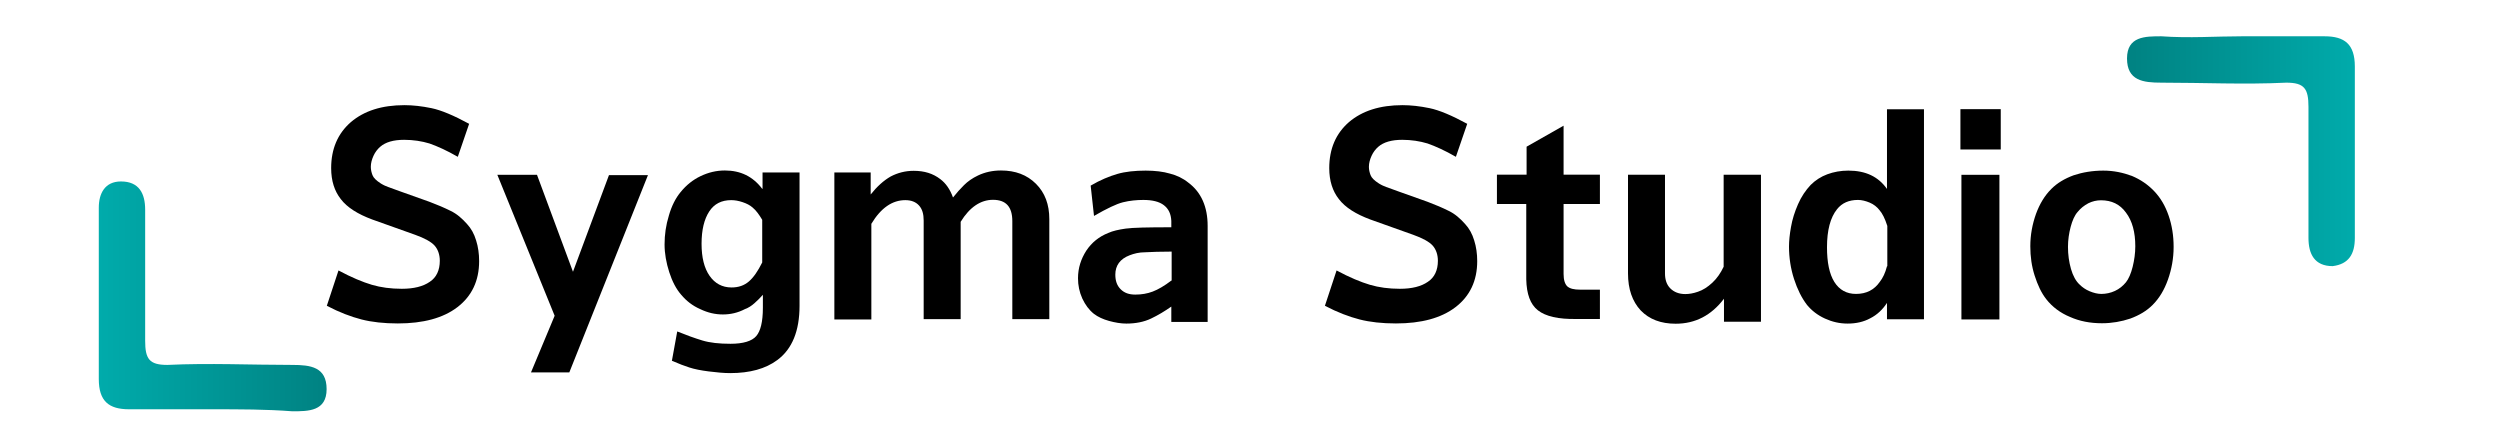
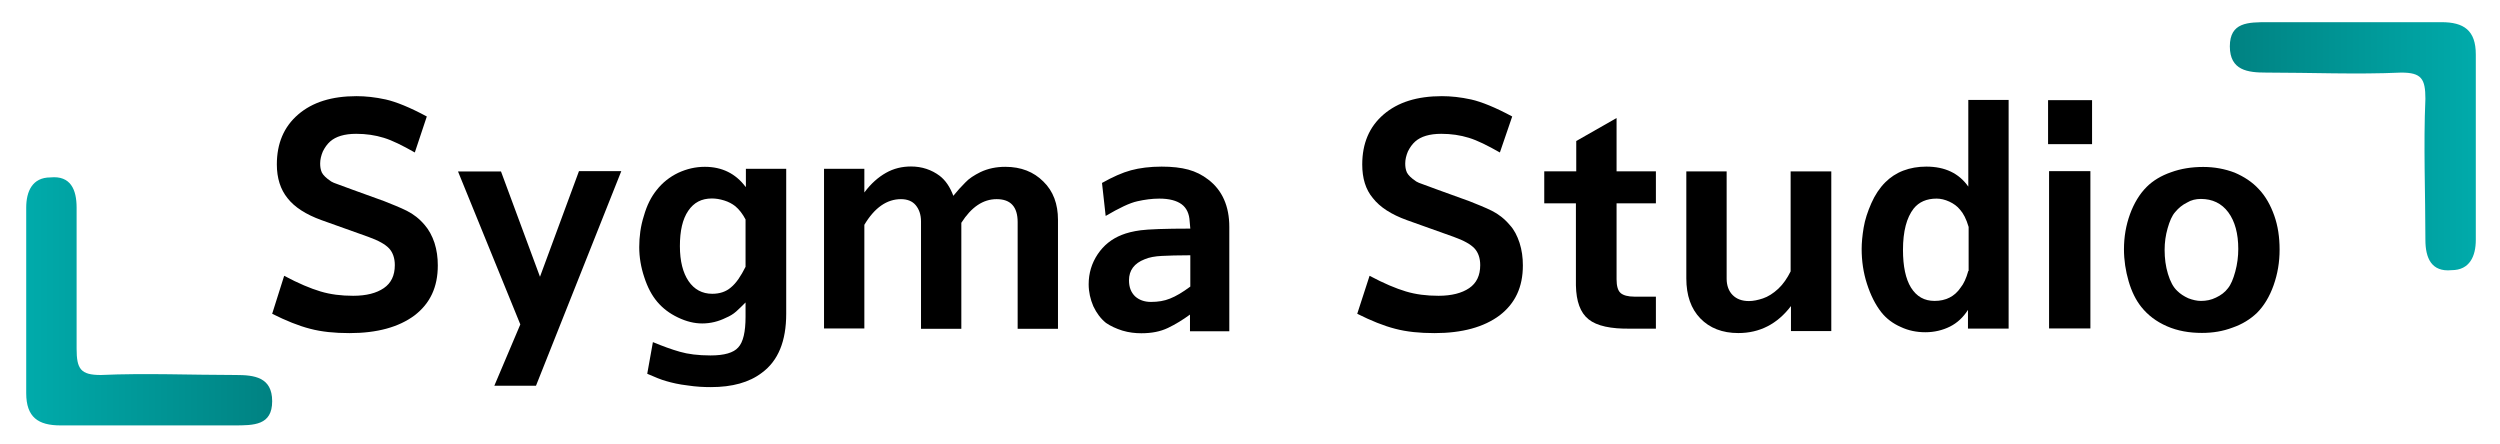
<svg xmlns="http://www.w3.org/2000/svg" version="1.1" id="Layer_1" x="0px" y="0px" viewBox="0 0 124 22" style="enable-background:new 0 0 124 22;" xml:space="preserve">
  <style type="text/css">
	.st0{fill:url(#SVGID_1_);}
- 	.st1{fill:url(#SVGID_00000012451178820903038390000001120360106416683186_);}
+ 	.st1{fill:url(#SVGID_00000091712566203687516240000012283355022100563093_);}
</style>
  <g>
-     <g id="surface1_00000138538313720326998500000012499386426028158625_" transform="matrix(0.1653 0 0 0.1653 -25.2796 -0.7847)">
-       <path d="M251,96.5c3.8,2,7.3,3.3,10.4,4.1c3.1,0.8,6.8,1.2,10.9,1.2c7.6,0,13.6-1.6,17.9-4.9c4.3-3.3,6.5-7.9,6.5-13.8    c0-2.2-0.3-4.3-0.9-6.2c-0.6-2-1.5-3.6-2.7-4.9c-1.5-1.7-3.1-3.1-5-4c-1.8-0.9-3.9-1.8-6.3-2.7l-8.7-3.1c-3.2-1.1-4.9-1.8-5.2-2    c-0.3-0.2-0.6-0.3-0.7-0.4c-1.4-0.9-2.2-1.7-2.5-2.5c-0.3-0.8-0.5-1.6-0.5-2.5c0-1.1,0.3-2.2,0.8-3.3c0.5-1.1,1.2-2,2-2.7    c1.6-1.4,4-2.1,7.2-2.1c2.7,0,5.3,0.4,7.6,1.1c2.3,0.8,5.2,2.1,8.5,4l3.4-9.9c-4.6-2.5-8.4-4.1-11.3-4.7c-2.9-0.6-5.6-0.9-8.1-0.9    c-6.8,0-12.1,1.7-16.1,5.1c-3.9,3.4-5.9,8-5.9,13.8c0,3.8,1,6.9,2.9,9.3c1.9,2.5,5.1,4.5,9.4,6.1l12.9,4.6c2.8,1,4.8,2.1,5.8,3.2    c1,1.1,1.6,2.7,1.6,4.6c0,2.8-1,5-3,6.3c-2,1.4-4.8,2.1-8.4,2.1c-3.3,0-6.3-0.4-9-1.2c-2.7-0.8-6.1-2.2-10-4.3L251,96.5z" />
+     <g>
+       <g id="surface1_00000138538313720326998500000012499386426028158625_" transform="matrix(0.1653 0 0 0.1653 -25.2796 -0.7847)">
+         <path d="M234.6,98.9c4.2,2.1,7.9,3.6,11.4,4.5c3.4,0.9,7.3,1.3,11.8,1.3c8.3,0,14.8-1.8,19.5-5.3c4.7-3.6,7-8.5,7-15     c0-2.4-0.3-4.6-1-6.8c-0.7-2.1-1.7-3.9-2.9-5.3c-1.6-1.9-3.4-3.3-5.4-4.3c-2-1-4.3-1.9-6.8-2.9l-9.4-3.4c-3.4-1.2-5.3-2-5.7-2.1     c-0.4-0.2-0.6-0.3-0.8-0.4c-1.5-1-2.4-1.9-2.8-2.7c-0.4-0.9-0.5-1.8-0.5-2.7c0-1.2,0.3-2.4,0.8-3.6c0.6-1.2,1.3-2.2,2.2-3     c1.7-1.5,4.3-2.3,7.8-2.3c3,0,5.7,0.4,8.3,1.2c2.6,0.8,5.6,2.3,9.3,4.4l3.6-10.8c-5-2.7-9.2-4.4-12.3-5.1c-3.2-0.7-6.1-1-8.8-1     c-7.4,0-13.2,1.8-17.5,5.5c-4.3,3.7-6.4,8.7-6.4,15c0,4.1,1.1,7.5,3.2,10.1c2.1,2.7,5.5,4.9,10.2,6.6l14,5     c3.1,1.1,5.2,2.3,6.3,3.5c1.1,1.2,1.7,2.9,1.7,5c0,3.1-1.1,5.4-3.3,6.9c-2.2,1.5-5.2,2.3-9.2,2.3c-3.6,0-6.8-0.4-9.8-1.3     c-3-0.9-6.6-2.4-10.9-4.7L234.6,98.9z" />
+       </g>
+       <g id="surface1_00000165938757498887368220000015870371513554436226_" transform="matrix(0.1653 0 0 0.1653 -17.8809 1.7929)">
+         <path d="M270.2,72.2l-11.7-31.6h-12.9l18.7,45.9l-7.8,18.4h12.5l25.6-64.4h-12.7L270.2,72.2z" />
+       </g>
+       <g id="surface1_00000160174720730965317020000003411918854579336104_" transform="matrix(0.1653 0 0 0.1653 -10.9411 1.7447)">
+         <path d="M289.9,45.5c-3-4-7.1-6-12.2-6c-2.8,0-5.4,0.6-8,1.8c-2.5,1.2-4.7,2.9-6.5,5.2c-1.6,2-2.9,4.5-3.8,7.7     c-1,3.1-1.4,6.3-1.4,9.4c0,3,0.5,6,1.5,9c1,3.1,2.3,5.5,3.9,7.4c1.7,2,3.7,3.5,6.2,4.7c2.5,1.2,4.9,1.8,7.3,1.8     c2.5,0,4.9-0.6,7.1-1.7c1.2-0.5,2.2-1.1,3.1-1.9c0.9-0.8,1.8-1.7,2.8-2.7v4.3c0,4.5-0.7,7.6-2.2,9.2c-1.4,1.6-4.2,2.4-8.3,2.4     c-3.7,0-6.8-0.4-9.2-1.1c-2.5-0.7-5.2-1.7-8.1-2.9l-1.7,9.5c2.3,1,4.2,1.8,5.7,2.2c1.7,0.5,3.8,1,6.4,1.3c2.6,0.4,4.9,0.5,7,0.5     c6.4,0,11.5-1.4,15.3-4.3c4.9-3.6,7.3-9.5,7.3-17.7V40.1h-12.1V45.5z M289.9,69.5c-1.4,2.8-2.8,4.9-4.4,6.2     c-1.5,1.3-3.4,1.9-5.6,1.9c-3,0-5.4-1.3-7.1-3.8c-1.7-2.5-2.6-6-2.6-10.5c0-4.6,0.8-8.1,2.5-10.6c1.7-2.5,4-3.7,7.1-3.7     c1.2,0,2.4,0.2,3.7,0.6c1.3,0.4,2.4,1,3.3,1.7c1.2,1,2.2,2.3,3.1,4V69.5z" />
+       </g>
+       <g id="surface1_00000072979568473935791820000006084101669826229889_" transform="matrix(0.1653 0 0 0.1653 -1.7757 0.5547)">
+         <path d="M270.1,47.3H258v47.9h12.1V64.1c3.1-5.2,6.8-7.7,11-7.7c1.9,0,3.4,0.6,4.4,1.8c1,1.2,1.6,2.8,1.6,4.9v32.2h12.1V63.5     c3-4.7,6.5-7.1,10.6-7.1c4.2,0,6.3,2.3,6.3,6.9v32h12.1V62.6c0-4.7-1.4-8.6-4.4-11.5c-2.9-2.9-6.7-4.4-11.4-4.4     c-2.7,0-5.2,0.5-7.5,1.6c-1.8,0.9-3.4,1.9-4.5,3.1c-1.2,1.2-2.4,2.5-3.6,4c-1-2.7-2.4-4.7-4.1-6c-2.4-1.8-5.3-2.8-8.6-2.8     c-2.7,0-5.2,0.6-7.5,1.9c-2.3,1.3-4.5,3.2-6.5,5.9V47.3z" />
+       </g>
+       <g id="surface1_00000057131912744137355050000002335034384358510261_" transform="matrix(0.1653 0 0 0.1653 6.9866 0.6438)">
+         <path d="M314.9,64.7c-7.6,0-12.6,0.2-14.9,0.5c-2.3,0.3-4.2,0.8-5.7,1.4c-3,1.2-5.4,3.1-7.2,5.8c-1.8,2.7-2.7,5.7-2.7,9     c0,2.3,0.5,4.5,1.4,6.6c1,2.1,2.2,3.7,3.8,5c1.3,0.9,3,1.7,4.9,2.3c2,0.6,3.9,0.8,5.7,0.8c3.1,0,5.7-0.5,8-1.6     c2.3-1.1,4.4-2.4,6.6-4v5h11.8V64.2c0-6.2-2.1-11-6.3-14.2c-1.8-1.4-3.8-2.4-6-3c-2.2-0.6-4.9-0.9-8-0.9c-3.5,0-6.6,0.4-9.2,1.1     c-2.6,0.7-5.5,2-8.7,3.8l1.1,9.9c4.1-2.4,7.2-3.9,9.5-4.4c2.2-0.5,4.4-0.8,6.6-0.8c3,0,5.2,0.6,6.7,1.7s2.3,2.9,2.4,5.1     L314.9,64.7z M314.9,82.1c-2.3,1.7-4.3,2.9-6.1,3.6c-1.7,0.7-3.6,1-5.7,1c-2,0-3.6-0.6-4.8-1.7c-1.2-1.2-1.8-2.7-1.8-4.8     c0-3,1.6-5.1,4.7-6.3c1.4-0.6,3.1-0.9,5.1-1c2-0.1,4.9-0.2,8.6-0.2V82.1z" />
+       </g>
+       <g id="surface1_00000013160341357576686500000015131499164749974701_" transform="matrix(0.1653 0 0 0.1653 18.2415 -0.7847)">
+         <path d="M296.9,98.9c4.2,2.1,7.9,3.6,11.4,4.5c3.4,0.9,7.3,1.3,11.8,1.3c8.3,0,14.8-1.8,19.5-5.3c4.7-3.6,7-8.5,7-15     c0-2.4-0.3-4.6-1-6.8c-0.7-2.1-1.6-3.9-2.9-5.3c-1.6-1.9-3.4-3.3-5.4-4.3c-2-1-4.3-1.9-6.8-2.9l-9.4-3.4c-3.4-1.2-5.3-2-5.7-2.1     c-0.4-0.2-0.6-0.3-0.8-0.4c-1.5-1-2.4-1.9-2.8-2.7c-0.4-0.9-0.5-1.8-0.5-2.7c0-1.2,0.3-2.4,0.8-3.6c0.6-1.2,1.3-2.2,2.2-3     c1.7-1.5,4.3-2.3,7.8-2.3c3,0,5.7,0.4,8.3,1.2c2.6,0.8,5.6,2.3,9.3,4.4l3.7-10.8c-5-2.7-9.2-4.4-12.3-5.1c-3.2-0.7-6.1-1-8.8-1     c-7.4,0-13.2,1.8-17.5,5.5c-4.3,3.7-6.4,8.7-6.4,15c0,4.1,1,7.5,3.2,10.1c2.1,2.7,5.5,4.9,10.2,6.6l14,5c3.1,1.1,5.2,2.3,6.3,3.5     c1.1,1.2,1.7,2.9,1.7,5c0,3.1-1.1,5.4-3.3,6.9c-2.2,1.5-5.3,2.3-9.2,2.3c-3.6,0-6.8-0.4-9.8-1.3c-3-0.9-6.6-2.4-10.9-4.7     L296.9,98.9z" />
+       </g>
+       <g id="surface1_00000031909453269315725750000018445726951882156219_" transform="matrix(0.1653 0 0 0.1653 24.6577 -0.4273)">
+         <path d="M323.7,54h-9.5v9.6h9.5v24.6c0.1,4.8,1.3,8.2,3.8,10.2c2.5,2,6.7,2.9,12.6,2.8h7.6v-9.6h-6.4c-2,0-3.4-0.4-4.2-1.1     c-0.8-0.7-1.2-2.1-1.2-4.1V63.6h11.8V54h-11.8V38l-12.1,6.9V54z" />
+       </g>
+       <g id="surface1_00000059274826039994117160000006144217483744050867_" transform="matrix(0.1653 0 0 0.1653 31.0265 0.7333)">
+         <path d="M361.7,47h-12.1v30c-1,2-2.2,3.8-3.7,5.2c-1.5,1.4-3.1,2.4-4.6,2.9c-1.5,0.5-2.9,0.8-4.2,0.8c-2.1,0-3.7-0.6-4.9-1.8     c-1.2-1.2-1.8-2.9-1.8-4.9V47h-12.1v32.1c0,5.1,1.4,9.1,4.2,12c2.8,2.9,6.6,4.4,11.4,4.4c6.4,0,11.7-2.7,15.8-8.1v7.5h12.1V47z" />
+       </g>
+       <g id="surface1_00000022531708301334812350000010293617267302823318_" transform="matrix(0.1653 0 0 0.1653 38.1032 -0.6955)">
+         <path d="M360.1,102.8h12.1V34.2h-12.1v26c-2.8-4-7-6-12.6-6c-2.5,0-4.8,0.4-6.9,1.2c-2.1,0.8-3.9,2-5.4,3.5     c-1.7,1.7-3.1,3.8-4.2,6.3c-1.1,2.5-1.9,4.9-2.3,7.3c-0.4,2.4-0.6,4.6-0.6,6.4c0,3.6,0.5,7.1,1.6,10.5c1.1,3.4,2.5,6.2,4.3,8.5     c1.5,1.9,3.5,3.4,5.8,4.4c2.3,1.1,4.8,1.6,7.4,1.6c2.7,0,5.2-0.6,7.4-1.7c2.2-1.1,4-2.8,5.4-5V102.8z M360.1,85.5     c-0.6,2.2-1.4,3.9-2.3,5c-1.8,2.7-4.5,4-7.8,4c-3.1,0-5.4-1.3-7.1-4c-1.6-2.6-2.4-6.4-2.4-11.3c0-5.6,1.1-9.7,3.2-12.4     c1.6-2,3.9-3,6.9-3c1.2,0,2.5,0.3,3.8,0.9c1.3,0.6,2.4,1.4,3.2,2.4c1,1.1,1.9,2.8,2.6,5.2V85.5z" />
+       </g>
+       <g id="surface1_00000075152795137242056220000010533207747570313123_" transform="matrix(0.1653 0 0 0.1653 43.5144 -0.7846)">
+         <path d="M351.6,103.3H364V56.1h-12.4V103.3z M351.3,48h13.2V34.8h-13.2V48z" />
+       </g>
+       <g id="surface1_00000112601250917272993940000017762649345753229961_" transform="matrix(0.1653 0 0 0.1653 48.7995 0.6438)">
+         <path d="M365.9,46.2c-3.5,0-6.7,0.5-9.7,1.6c-2.9,1-5.4,2.5-7.3,4.4c-2.1,2.1-3.8,4.9-5,8.2c-1.2,3.3-1.8,6.8-1.8,10.5     c0,3.3,0.5,6.5,1.4,9.6c0.9,3.1,2.2,5.7,3.8,7.7c2,2.5,4.5,4.4,7.7,5.8c3.2,1.4,6.7,2,10.5,2c3.3,0,6.3-0.5,9.2-1.6     c2.9-1,5.3-2.5,7.3-4.4c2.1-2.1,3.8-4.9,5-8.3c1.2-3.4,1.8-6.9,1.8-10.7c0-3.7-0.5-7.1-1.6-10.2c-1.1-3.1-2.6-5.8-4.6-7.9     c-2-2.2-4.5-3.8-7.3-5C372.4,46.8,369.3,46.2,365.9,46.2z M365.2,55.8c3.4,0,6.2,1.3,8.2,4c2,2.7,3,6.4,3,11     c0,2.3-0.3,4.6-0.9,6.8c-0.6,2.2-1.3,3.9-2.2,5c-0.9,1.2-2.1,2.1-3.6,2.8c-1.4,0.7-2.9,1-4.5,1c-1.2,0-2.5-0.3-3.8-0.8     c-1.3-0.6-2.4-1.3-3.3-2.2c-1.2-1.1-2.1-2.8-2.8-5.1c-0.7-2.3-1-4.7-1-7.2c0-2.3,0.3-4.4,0.9-6.5c0.6-2.1,1.3-3.8,2.3-4.9     c1-1.2,2.1-2.1,3.5-2.8C362.3,56.1,363.7,55.8,365.2,55.8z" />
+       </g>
    </g>
-     <g id="surface1_00000165938757498887368220000015870371513554436226_" transform="matrix(0.1653 0 0 0.1653 -17.8809 1.7929)">
-       <path d="M280.1,70.7l-10.8-29.1h-11.9l17.2,42.3l-7.1,17h11.5l23.6-59.2h-11.7L280.1,70.7z" />
-     </g>
-     <g id="surface1_00000160174720730965317020000003411918854579336104_" transform="matrix(0.1653 0 0 0.1653 -10.9411 1.7447)">
-       <path d="M294.9,46.1c-2.8-3.7-6.5-5.5-11.2-5.5c-2.6,0-5,0.6-7.3,1.7c-2.3,1.1-4.3,2.7-6,4.8c-1.5,1.8-2.7,4.2-3.5,7    c-0.9,2.9-1.3,5.8-1.3,8.7c0,2.7,0.5,5.5,1.4,8.3c0.9,2.8,2.1,5.1,3.6,6.8c1.5,1.8,3.4,3.3,5.7,4.3c2.3,1.1,4.5,1.6,6.8,1.6    c2.3,0,4.5-0.5,6.6-1.6c1.1-0.4,2-1,2.9-1.8c0.8-0.7,1.7-1.6,2.5-2.5v3.9c0,4.2-0.7,7-2,8.5c-1.3,1.5-3.9,2.3-7.7,2.3    c-3.4,0-6.2-0.3-8.5-1c-2.3-0.7-4.8-1.6-7.5-2.7l-1.6,8.8c2.1,0.9,3.9,1.6,5.2,2c1.5,0.5,3.5,0.9,5.9,1.2c2.4,0.3,4.5,0.5,6.4,0.5    c5.9,0,10.6-1.3,14.1-3.9c4.5-3.3,6.7-8.8,6.7-16.3V41.2h-11.1V46.1z M294.9,68.2c-1.3,2.6-2.6,4.5-4,5.7    c-1.4,1.2-3.1,1.8-5.2,1.8c-2.8,0-5-1.2-6.6-3.5c-1.6-2.3-2.4-5.5-2.4-9.6c0-4.2,0.8-7.4,2.3-9.7c1.5-2.3,3.7-3.4,6.6-3.4    c1.1,0,2.2,0.2,3.4,0.6c1.2,0.4,2.2,0.9,3,1.6c1.1,0.9,2,2.2,2.9,3.7V68.2z" />
-     </g>
-     <g id="surface1_00000072979568473935791820000006084101669826229889_" transform="matrix(0.1653 0 0 0.1653 -1.7757 0.5547)">
-       <path d="M272.2,48.4h-11.1v44.1h11.1V63.8c2.9-4.8,6.3-7.1,10.2-7.1c1.7,0,3.1,0.5,4.1,1.6c1,1.1,1.4,2.6,1.4,4.5v29.6H299V63.2    c2.7-4.4,6-6.6,9.7-6.6c3.9,0,5.8,2.1,5.8,6.4v29.4h11.1V62.4c0-4.4-1.3-7.9-4-10.6c-2.7-2.7-6.2-4-10.5-4c-2.5,0-4.8,0.5-6.9,1.5    c-1.7,0.8-3.1,1.8-4.2,2.9c-1.1,1.1-2.2,2.3-3.3,3.7c-0.9-2.5-2.2-4.3-3.8-5.5c-2.2-1.7-4.8-2.5-8-2.5c-2.5,0-4.8,0.6-6.9,1.7    c-2.1,1.2-4.1,3-6,5.4V48.4z" />
-     </g>
-     <g id="surface1_00000057131912744137355050000002335034384358510261_" transform="matrix(0.1653 0 0 0.1653 6.9866 0.6438)">
-       <path d="M309.2,64.3c-7,0-11.6,0.1-13.7,0.4c-2.1,0.3-3.9,0.7-5.2,1.3c-2.8,1.1-5,2.9-6.6,5.3c-1.6,2.5-2.5,5.2-2.5,8.3    c0,2.1,0.4,4.1,1.3,6.1c0.9,1.9,2,3.4,3.5,4.6c1.2,0.9,2.7,1.6,4.5,2.1c1.8,0.5,3.6,0.8,5.2,0.8c2.8,0,5.3-0.5,7.4-1.5    c2.1-1,4.1-2.2,6.1-3.6v4.6h10.9V63.9c0-5.7-1.9-10.1-5.8-13c-1.6-1.3-3.5-2.2-5.5-2.7c-2-0.6-4.5-0.9-7.3-0.9    c-3.2,0-6.1,0.3-8.5,1c-2.4,0.7-5.1,1.8-8,3.5l1,9.1c3.8-2.2,6.7-3.6,8.7-4.1c2-0.5,4.1-0.7,6.1-0.7c2.7,0,4.8,0.5,6.2,1.6    s2.1,2.6,2.2,4.7L309.2,64.3z M309.2,80.3c-2.1,1.6-4,2.7-5.6,3.3c-1.6,0.6-3.3,0.9-5.2,0.9c-1.9,0-3.3-0.5-4.4-1.6    c-1.1-1.1-1.6-2.5-1.6-4.4c0-2.7,1.4-4.7,4.3-5.8c1.3-0.5,2.8-0.9,4.7-0.9c1.9-0.1,4.5-0.2,7.9-0.2V80.3z" />
-     </g>
-     <g id="surface1_00000013160341357576686500000015131499164749974701_" transform="matrix(0.1653 0 0 0.1653 18.2415 -0.7847)">
-       <path d="M287.2,96.5c3.8,2,7.3,3.3,10.4,4.1c3.1,0.8,6.8,1.2,10.9,1.2c7.6,0,13.6-1.6,17.9-4.9c4.3-3.3,6.5-7.9,6.5-13.8    c0-2.2-0.3-4.3-0.9-6.2c-0.6-2-1.5-3.6-2.7-4.9c-1.5-1.7-3.1-3.1-5-4c-1.8-0.9-3.9-1.8-6.3-2.7l-8.7-3.1c-3.2-1.1-4.9-1.8-5.2-2    c-0.3-0.2-0.6-0.3-0.7-0.4c-1.4-0.9-2.2-1.7-2.5-2.5c-0.3-0.8-0.5-1.6-0.5-2.5c0-1.1,0.3-2.2,0.8-3.3c0.5-1.1,1.2-2,2-2.7    c1.6-1.4,4-2.1,7.2-2.1c2.7,0,5.3,0.4,7.6,1.1c2.3,0.8,5.2,2.1,8.5,4l3.4-9.9c-4.6-2.5-8.4-4.1-11.3-4.7c-2.9-0.6-5.6-0.9-8.1-0.9    c-6.8,0-12.1,1.7-16.1,5.1c-3.9,3.4-5.9,8-5.9,13.8c0,3.8,1,6.9,2.9,9.3c1.9,2.5,5.1,4.5,9.4,6.1l12.9,4.6c2.8,1,4.8,2.1,5.8,3.2    c1,1.1,1.6,2.7,1.6,4.6c0,2.8-1,5-3,6.3c-2,1.4-4.8,2.1-8.4,2.1c-3.3,0-6.3-0.4-9-1.2c-2.7-0.8-6.1-2.2-10-4.3L287.2,96.5z" />
-     </g>
-     <g id="surface1_00000031909453269315725750000018445726951882156219_" transform="matrix(0.1653 0 0 0.1653 24.6577 -0.4273)">
-       <path d="M308.7,55H300v8.8h8.8v22.6c0.1,4.4,1.2,7.5,3.5,9.3c2.3,1.8,6.1,2.7,11.6,2.6h7v-8.8h-5.9c-1.9,0-3.1-0.3-3.9-1    c-0.7-0.7-1.1-1.9-1.1-3.7v-21h10.9V55h-10.9V40.3l-11.1,6.3V55z" />
-     </g>
-     <g id="surface1_00000059274826039994117160000006144217483744050867_" transform="matrix(0.1653 0 0 0.1653 31.0265 0.7333)">
-       <path d="M340.6,48h-11.1v27.6c-0.9,1.9-2,3.5-3.4,4.8c-1.4,1.3-2.8,2.2-4.3,2.7c-1.4,0.5-2.7,0.7-3.8,0.7c-1.9,0-3.4-0.6-4.5-1.7    c-1.1-1.1-1.6-2.6-1.6-4.5V48h-11.1v29.6c0,4.7,1.3,8.4,3.8,11.1c2.6,2.7,6.1,4,10.5,4c5.9,0,10.7-2.5,14.5-7.5v6.9h11.1V48z" />
-     </g>
-     <g id="surface1_00000022531708301334812350000010293617267302823318_" transform="matrix(0.1653 0 0 0.1653 38.1032 -0.6955)">
-       <path d="M335.7,100h11.1V37h-11.1v23.9c-2.6-3.7-6.4-5.5-11.6-5.5c-2.3,0-4.4,0.4-6.3,1.1c-1.9,0.7-3.6,1.8-5,3.2    c-1.5,1.6-2.8,3.5-3.8,5.8c-1,2.3-1.7,4.5-2.1,6.8c-0.4,2.2-0.6,4.2-0.6,5.9c0,3.3,0.5,6.6,1.5,9.7c1,3.1,2.3,5.7,3.9,7.8    c1.4,1.7,3.2,3.1,5.4,4.1c2.2,1,4.4,1.5,6.8,1.5c2.5,0,4.8-0.5,6.8-1.6c2-1,3.7-2.6,5-4.6V100z M335.7,84.1    c-0.5,2-1.3,3.6-2.1,4.6c-1.7,2.5-4.1,3.7-7.2,3.7c-2.8,0-5-1.2-6.5-3.6c-1.5-2.4-2.2-5.9-2.2-10.4c0-5.1,1-8.9,3-11.4    c1.5-1.9,3.6-2.8,6.3-2.8c1.1,0,2.3,0.3,3.5,0.8c1.2,0.5,2.2,1.3,2.9,2.2c0.9,1,1.7,2.6,2.4,4.8V84.1z" />
-     </g>
-     <g id="surface1_00000075152795137242056220000010533207747570313123_" transform="matrix(0.1653 0 0 0.1653 43.5144 -0.7846)">
-       <path d="M325.3,100.6h11.4V57.2h-11.4V100.6z M325,49.6h12.1V37.5H325V49.6z" />
-     </g>
-     <g id="surface1_00000112601250917272993940000017762649345753229961_" transform="matrix(0.1653 0 0 0.1653 48.7995 0.6438)">
-       <path d="M335.9,47.3c-3.2,0-6.2,0.5-8.9,1.4c-2.7,1-4.9,2.3-6.7,4.1c-2,2-3.5,4.5-4.6,7.5c-1.1,3.1-1.7,6.3-1.7,9.7    c0,3.1,0.4,6,1.3,8.8c0.9,2.8,2,5.2,3.5,7.1c1.8,2.3,4.2,4.1,7.1,5.3c2.9,1.3,6.1,1.9,9.6,1.9c3,0,5.8-0.5,8.5-1.4    c2.7-1,4.9-2.3,6.7-4.1c2-2,3.5-4.5,4.6-7.6c1.1-3.1,1.7-6.4,1.7-9.8c0-3.4-0.5-6.5-1.5-9.4s-2.4-5.3-4.3-7.3    c-1.9-2-4.1-3.5-6.7-4.6C341.8,47.9,339,47.3,335.9,47.3z M335.2,56.2c3.2,0,5.7,1.2,7.5,3.7c1.9,2.5,2.8,5.9,2.8,10.1    c0,2.1-0.3,4.2-0.8,6.2c-0.5,2-1.2,3.6-2,4.6c-0.9,1.1-2,2-3.3,2.6c-1.3,0.6-2.7,0.9-4.1,0.9c-1.1,0-2.3-0.3-3.5-0.8    c-1.2-0.5-2.2-1.2-3-2c-1.1-1-2-2.6-2.6-4.7c-0.6-2.1-0.9-4.3-0.9-6.6c0-2.1,0.3-4.1,0.8-6c0.5-1.9,1.2-3.5,2.1-4.5    c0.9-1.1,1.9-1.9,3.2-2.6C332.6,56.5,333.9,56.2,335.2,56.2z" />
-     </g>
+     <linearGradient id="SVGID_1_" gradientUnits="userSpaceOnUse" x1="110.59" y1="16.784" x2="122.848" y2="16.784" gradientTransform="matrix(1 0 0 -1 0 24)">
+       <stop offset="1.198083e-07" style="stop-color:#008282" />
+       <stop offset="1" style="stop-color:#00ABAB" />
+     </linearGradient>
+     <path class="st0" d="M116.7,1.1c1.5,0,3,0,4.4,0c1.1,0,1.7,0.4,1.7,1.6c0,3.1,0,6.1,0,9.2c0,0.8-0.3,1.5-1.2,1.5   c-1,0.1-1.3-0.6-1.3-1.5c0-2.3-0.1-4.7,0-7c0-1-0.2-1.3-1.2-1.3c-2.2,0.1-4.5,0-6.7,0c-0.9,0-1.8-0.1-1.8-1.3   c0-1.2,0.9-1.2,1.9-1.2C113.9,1.1,115.3,1.1,116.7,1.1z" />
+     <linearGradient id="SVGID_00000088090574048970176870000013176320968054965183_" gradientUnits="userSpaceOnUse" x1="110.494" y1="27.652" x2="122.739" y2="27.652" gradientTransform="matrix(-1 0 0 1 124 -12.6804)">
+       <stop offset="1.198083e-07" style="stop-color:#008282" />
+       <stop offset="1" style="stop-color:#00ABAB" />
+     </linearGradient>
+     <path style="fill:url(#SVGID_00000088090574048970176870000013176320968054965183_);" d="M7.4,21.1c-1.5,0-3,0-4.4,0   c-1.1,0-1.7-0.4-1.7-1.6c0-3.1,0-6.1,0-9.2c0-0.8,0.3-1.5,1.2-1.5c1-0.1,1.3,0.6,1.3,1.5c0,2.3,0,4.7,0,7c0,1,0.2,1.3,1.2,1.3   c2.2-0.1,4.5,0,6.7,0c0.9,0,1.8,0.1,1.8,1.3c0,1.2-0.9,1.2-1.9,1.2C10.2,21.1,8.8,21.1,7.4,21.1z" />
  </g>
-   <linearGradient id="SVGID_1_" gradientUnits="userSpaceOnUse" x1="105.523" y1="16.512" x2="116.801" y2="16.512" gradientTransform="matrix(1 0 0 -1 0 24)">
-     <stop offset="1.198083e-07" style="stop-color:#008282" />
-     <stop offset="1" style="stop-color:#00ABAB" />
-   </linearGradient>
-   <path class="st0" d="M111.2,1.8c1.4,0,2.7,0,4.1,0c1,0,1.5,0.4,1.5,1.5c0,2.8,0,5.6,0,8.5c0,0.8-0.3,1.3-1.1,1.4  c-0.9,0-1.2-0.6-1.2-1.4c0-2.2,0-4.3,0-6.5c0-0.9-0.2-1.2-1.1-1.2c-2.1,0.1-4.1,0-6.2,0c-0.9,0-1.7-0.1-1.7-1.2  c0-1.1,0.9-1.1,1.7-1.1C108.6,1.9,109.9,1.8,111.2,1.8z" />
-   <linearGradient id="SVGID_00000046308831624036558070000008414564793941489062_" gradientUnits="userSpaceOnUse" x1="107.795" y1="27.304" x2="119.06" y2="27.304" gradientTransform="matrix(-1 0 0 1 124 -12.6804)">
-     <stop offset="1.198083e-07" style="stop-color:#008282" />
-     <stop offset="1" style="stop-color:#00ABAB" />
-   </linearGradient>
-   <path style="fill:url(#SVGID_00000046308831624036558070000008414564793941489062_);" d="M10.5,20.3c-1.4,0-2.7,0-4.1,0  c-1,0-1.5-0.4-1.5-1.5c0-2.8,0-5.6,0-8.5C4.9,9.6,5.2,9,6,9c0.9,0,1.2,0.6,1.2,1.4c0,2.2,0,4.3,0,6.5c0,0.9,0.2,1.2,1.1,1.2  c2.1-0.1,4.1,0,6.2,0c0.9,0,1.7,0.1,1.7,1.2c0,1.1-0.9,1.1-1.7,1.1C13.2,20.3,11.9,20.3,10.5,20.3z" />
</svg>
